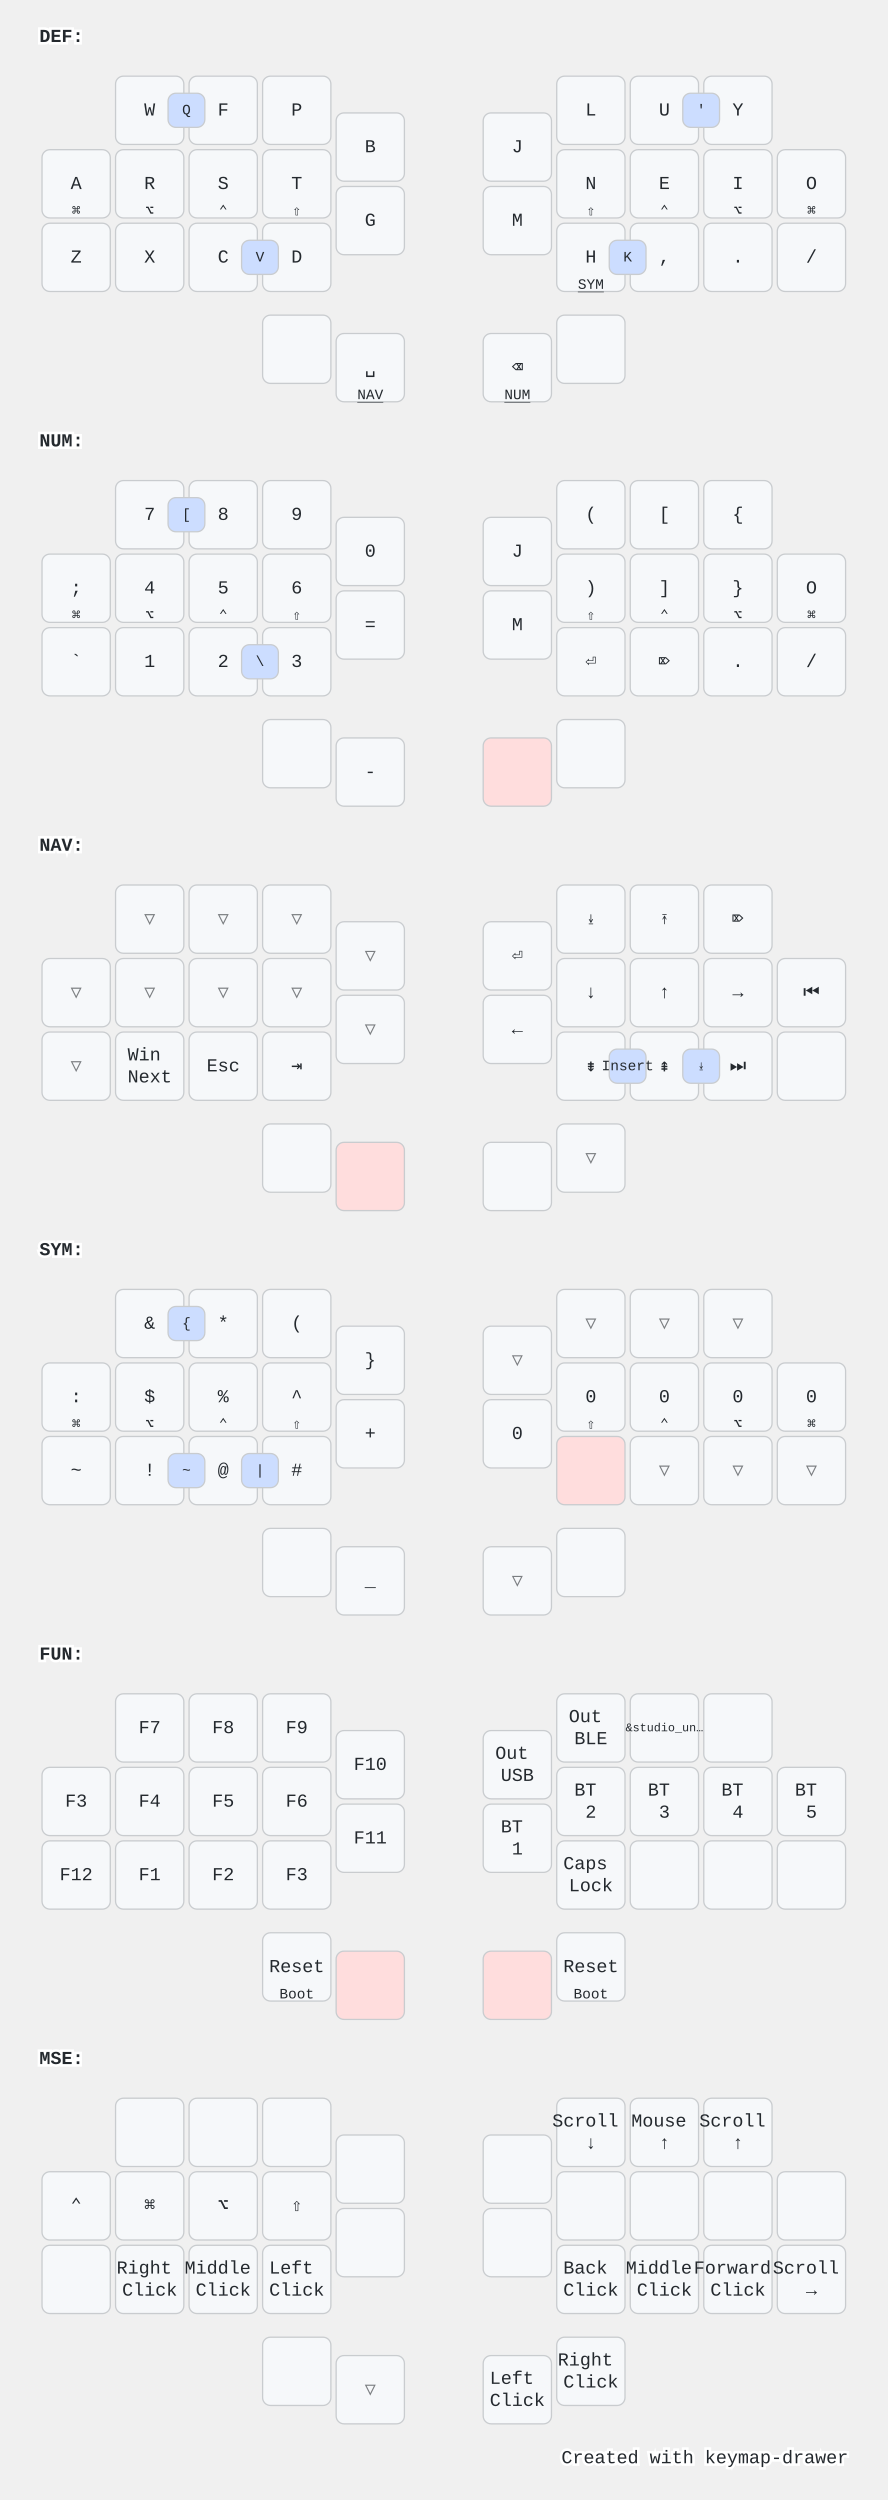
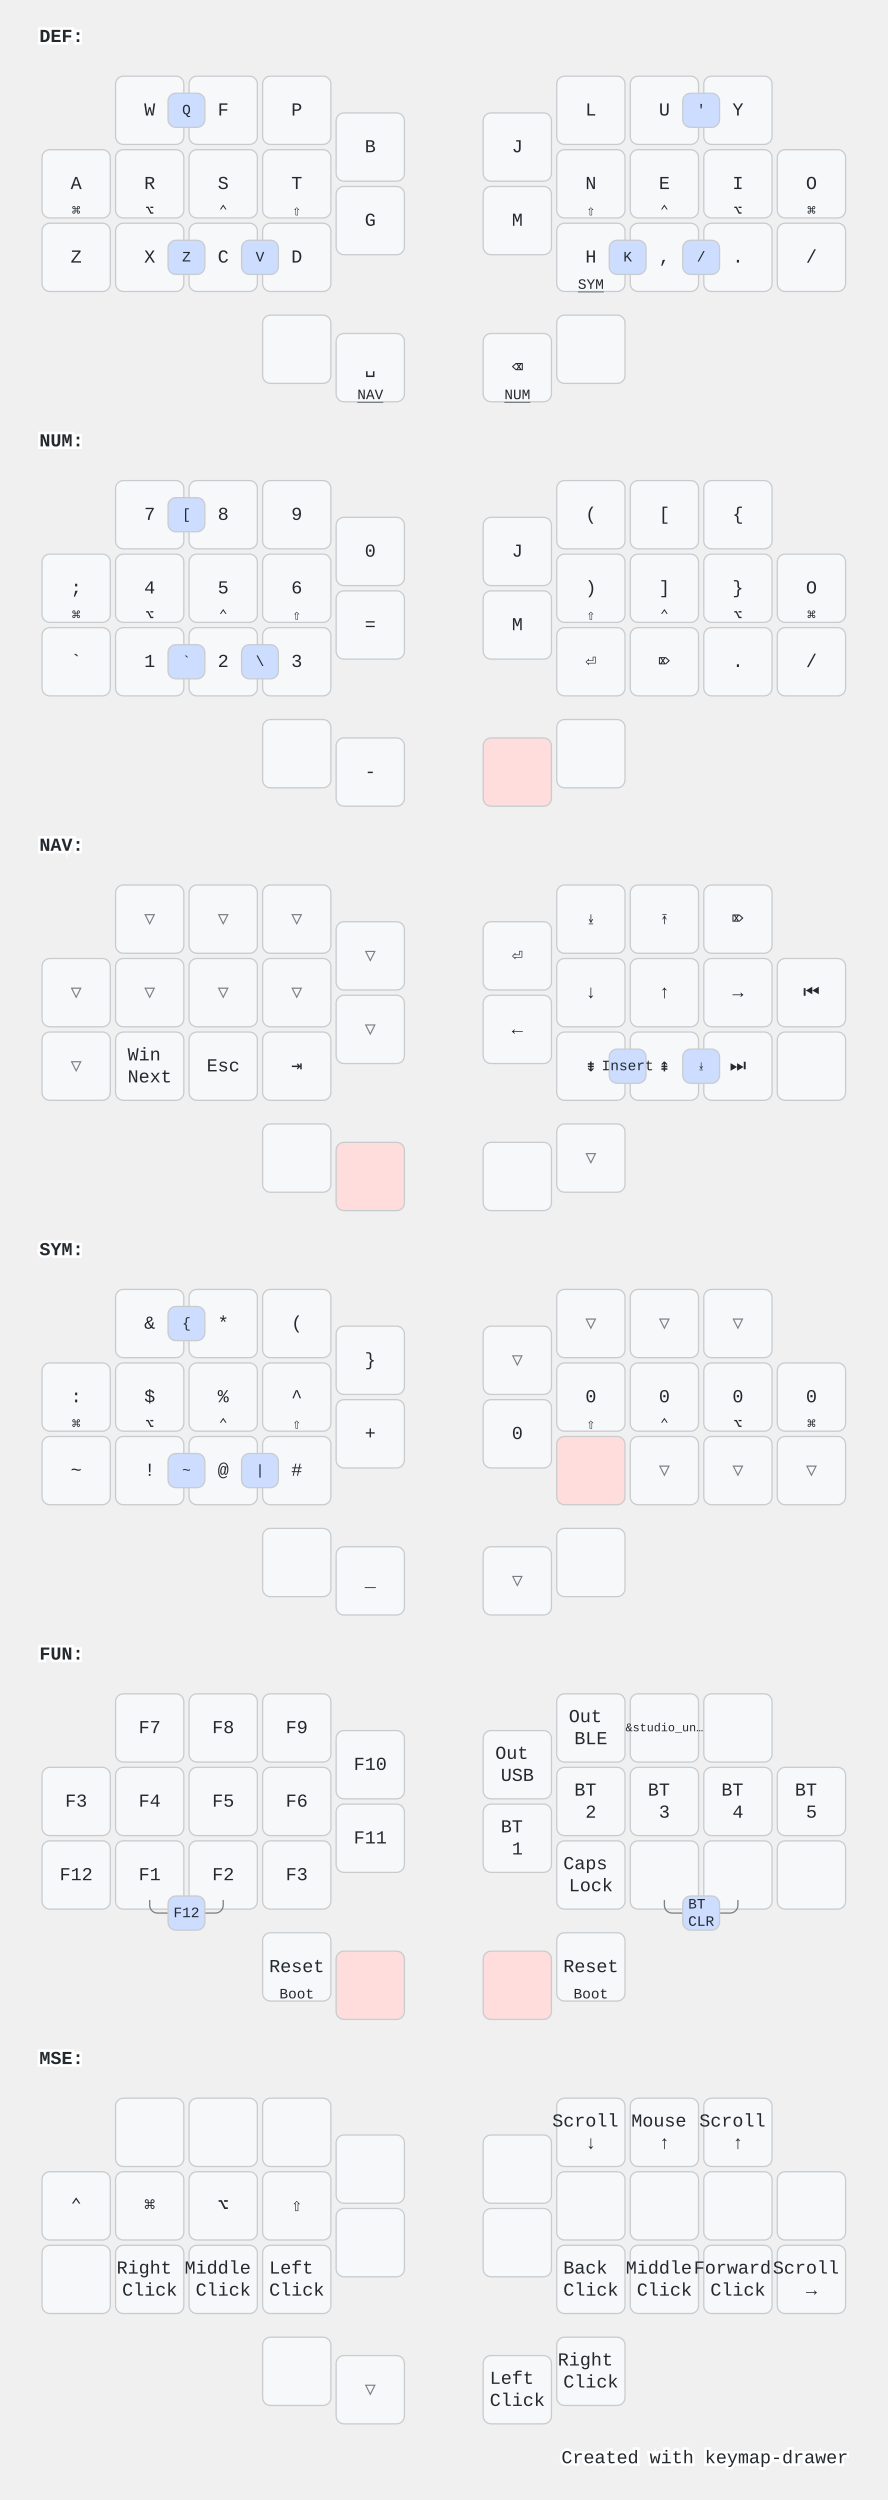
<svg xmlns="http://www.w3.org/2000/svg" width="676" height="1904" viewBox="0 0 676 1904" class="keymap">
  <style>/* inherit to force styles through use tags */
svg path {
    fill: inherit;
}

/* font and background color specifications */
svg.keymap {
    font-family: SFMono-Regular,Consolas,Liberation Mono,Menlo,monospace;
    font-size: 14px;
    font-kerning: normal;
    text-rendering: optimizeLegibility;
    fill: #24292e;
}

/* default key styling */
rect.key {
    fill: #f6f8fa;
}

rect.key, rect.combo {
    stroke: #c9cccf;
    stroke-width: 1;
}

/* default key side styling, only used is draw_key_sides is set */
rect.side {
    filter: brightness(90%);
}

/* color accent for combo boxes */
rect.combo, rect.combo-separate {
    fill: #cdf;
}

/* color accent for held keys */
rect.held, rect.combo.held {
    fill: #fdd;
}

/* color accent for ghost (optional) keys */
rect.ghost, rect.combo.ghost {
    stroke-dasharray: 4, 4;
    stroke-width: 2;
}

text {
    text-anchor: middle;
    dominant-baseline: middle;
}

/* styling for layer labels */
text.label {
    font-weight: bold;
    text-anchor: start;
    stroke: white;
    stroke-width: 4;
    paint-order: stroke;
}

/* styling for optional footer */
text.footer {
    text-anchor: end;
    dominant-baseline: auto;
    stroke: white;
    stroke-width: 4;
    paint-order: stroke;
}

/* styling for combo tap, and key hold/shifted label text */
text.combo, text.hold, text.shifted {
    font-size: 11px;
}

text.hold {
    text-anchor: middle;
    dominant-baseline: auto;
}

text.shifted {
    text-anchor: middle;
    dominant-baseline: hanging;
}

text.layer-activator {
    text-decoration: underline;
}

/* styling for hold/shifted label text in combo box */
text.combo.hold, text.combo.shifted {
    font-size: 8px;
}

/* lighter symbol for transparent keys */
text.trans {
    fill: #7b7e81;
}

/* styling for combo dendrons */
path.combo {
    stroke-width: 1;
    stroke: gray;
    fill: none;
}

/* Start Tabler Icons Cleanup */
/* cannot use height/width with glyphs */
.icon-tabler &gt; path {
    fill: inherit;
    stroke: inherit;
    stroke-width: 2;
}
/* hide tabler's default box */
.icon-tabler &gt; path[stroke="none"][fill="none"] {
    visibility: hidden;
}
/* End Tabler Icons Cleanup */

@media (prefers-color-scheme: dark) {
svg.keymap { fill: #d1d6db; }
rect.key { fill: #3f4750; }
rect.key, rect.combo { stroke: #60666c; }
rect.combo, rect.combo-separate { fill: #1f3d7a; }
rect.held, rect.combo.held { fill: #854747; }
text.label, text.footer { stroke: black; }
text.trans { fill: #7e8184; }
path.combo { stroke: #7f7f7f; }

}</style>
  <g transform="translate(30, 0)" class="layer-DEF">
    <text x="0" y="28" class="label" id="DEF">DEF:</text>
    <g transform="translate(0, 56)">
      <g transform="translate(84, 28)" class="key keypos-0">
        <rect rx="6" ry="6" x="-26" y="-26" width="52" height="52" class="key" />
        <text x="0" y="0" class="key tap">W</text>
      </g>
      <g transform="translate(140, 28)" class="key keypos-1">
        <rect rx="6" ry="6" x="-26" y="-26" width="52" height="52" class="key" />
        <text x="0" y="0" class="key tap">F</text>
      </g>
      <g transform="translate(196, 28)" class="key keypos-2">
        <rect rx="6" ry="6" x="-26" y="-26" width="52" height="52" class="key" />
        <text x="0" y="0" class="key tap">P</text>
      </g>
      <g transform="translate(252, 56)" class="key keypos-3">
        <rect rx="6" ry="6" x="-26" y="-26" width="52" height="52" class="key" />
        <text x="0" y="0" class="key tap">B</text>
      </g>
      <g transform="translate(364, 56)" class="key keypos-4">
        <rect rx="6" ry="6" x="-26" y="-26" width="52" height="52" class="key" />
        <text x="0" y="0" class="key tap">J</text>
      </g>
      <g transform="translate(420, 28)" class="key keypos-5">
        <rect rx="6" ry="6" x="-26" y="-26" width="52" height="52" class="key" />
        <text x="0" y="0" class="key tap">L</text>
      </g>
      <g transform="translate(476, 28)" class="key keypos-6">
        <rect rx="6" ry="6" x="-26" y="-26" width="52" height="52" class="key" />
        <text x="0" y="0" class="key tap">U</text>
      </g>
      <g transform="translate(532, 28)" class="key keypos-7">
        <rect rx="6" ry="6" x="-26" y="-26" width="52" height="52" class="key" />
        <text x="0" y="0" class="key tap">Y</text>
      </g>
      <g transform="translate(28, 84)" class="key keypos-8">
        <rect rx="6" ry="6" x="-26" y="-26" width="52" height="52" class="key" />
        <text x="0" y="0" class="key tap">A</text>
        <text x="0" y="24" class="key hold">⌘</text>
      </g>
      <g transform="translate(84, 84)" class="key keypos-9">
        <rect rx="6" ry="6" x="-26" y="-26" width="52" height="52" class="key" />
        <text x="0" y="0" class="key tap">R</text>
        <text x="0" y="24" class="key hold">⌥</text>
      </g>
      <g transform="translate(140, 84)" class="key keypos-10">
        <rect rx="6" ry="6" x="-26" y="-26" width="52" height="52" class="key" />
        <text x="0" y="0" class="key tap">S</text>
        <text x="0" y="24" class="key hold">⌃</text>
      </g>
      <g transform="translate(196, 84)" class="key keypos-11">
        <rect rx="6" ry="6" x="-26" y="-26" width="52" height="52" class="key" />
        <text x="0" y="0" class="key tap">T</text>
        <text x="0" y="24" class="key hold">⇧</text>
      </g>
      <g transform="translate(252, 112)" class="key keypos-12">
        <rect rx="6" ry="6" x="-26" y="-26" width="52" height="52" class="key" />
        <text x="0" y="0" class="key tap">G</text>
      </g>
      <g transform="translate(364, 112)" class="key keypos-13">
        <rect rx="6" ry="6" x="-26" y="-26" width="52" height="52" class="key" />
        <text x="0" y="0" class="key tap">M</text>
      </g>
      <g transform="translate(420, 84)" class="key keypos-14">
        <rect rx="6" ry="6" x="-26" y="-26" width="52" height="52" class="key" />
        <text x="0" y="0" class="key tap">N</text>
        <text x="0" y="24" class="key hold">⇧</text>
      </g>
      <g transform="translate(476, 84)" class="key keypos-15">
        <rect rx="6" ry="6" x="-26" y="-26" width="52" height="52" class="key" />
        <text x="0" y="0" class="key tap">E</text>
        <text x="0" y="24" class="key hold">⌃</text>
      </g>
      <g transform="translate(532, 84)" class="key keypos-16">
        <rect rx="6" ry="6" x="-26" y="-26" width="52" height="52" class="key" />
        <text x="0" y="0" class="key tap">I</text>
        <text x="0" y="24" class="key hold">⌥</text>
      </g>
      <g transform="translate(588, 84)" class="key keypos-17">
        <rect rx="6" ry="6" x="-26" y="-26" width="52" height="52" class="key" />
        <text x="0" y="0" class="key tap">O</text>
        <text x="0" y="24" class="key hold">⌘</text>
      </g>
      <g transform="translate(28, 140)" class="key keypos-18">
        <rect rx="6" ry="6" x="-26" y="-26" width="52" height="52" class="key" />
        <text x="0" y="0" class="key tap">Z</text>
      </g>
      <g transform="translate(84, 140)" class="key keypos-19">
        <rect rx="6" ry="6" x="-26" y="-26" width="52" height="52" class="key" />
        <text x="0" y="0" class="key tap">X</text>
      </g>
      <g transform="translate(140, 140)" class="key keypos-20">
        <rect rx="6" ry="6" x="-26" y="-26" width="52" height="52" class="key" />
        <text x="0" y="0" class="key tap">C</text>
      </g>
      <g transform="translate(196, 140)" class="key keypos-21">
        <rect rx="6" ry="6" x="-26" y="-26" width="52" height="52" class="key" />
        <text x="0" y="0" class="key tap">D</text>
      </g>
      <g transform="translate(420, 140)" class="key keypos-22">
        <rect rx="6" ry="6" x="-26" y="-26" width="52" height="52" class="key" />
        <text x="0" y="0" class="key tap">H</text>
        <a href="#SYM">
          <text x="0" y="24" class="key hold layer-activator">SYM</text>
        </a>
      </g>
      <g transform="translate(476, 140)" class="key keypos-23">
        <rect rx="6" ry="6" x="-26" y="-26" width="52" height="52" class="key" />
        <text x="0" y="0" class="key tap">,</text>
      </g>
      <g transform="translate(532, 140)" class="key keypos-24">
        <rect rx="6" ry="6" x="-26" y="-26" width="52" height="52" class="key" />
        <text x="0" y="0" class="key tap">.</text>
      </g>
      <g transform="translate(588, 140)" class="key keypos-25">
        <rect rx="6" ry="6" x="-26" y="-26" width="52" height="52" class="key" />
        <text x="0" y="0" class="key tap">/</text>
      </g>
      <g transform="translate(196, 210)" class="key keypos-26">
        <rect rx="6" ry="6" x="-26" y="-26" width="52" height="52" class="key" />
      </g>
      <g transform="translate(252, 224)" class="key keypos-27">
        <rect rx="6" ry="6" x="-26" y="-26" width="52" height="52" class="key" />
        <text x="0" y="0" class="key tap">␣</text>
        <a href="#NAV">
          <text x="0" y="24" class="key hold layer-activator">NAV</text>
        </a>
      </g>
      <g transform="translate(364, 224)" class="key keypos-28">
        <rect rx="6" ry="6" x="-26" y="-26" width="52" height="52" class="key" />
        <text x="0" y="0" class="key tap">⌫</text>
        <a href="#NUM">
          <text x="0" y="24" class="key hold layer-activator">NUM</text>
        </a>
      </g>
      <g transform="translate(420, 210)" class="key keypos-29">
        <rect rx="6" ry="6" x="-26" y="-26" width="52" height="52" class="key" />
      </g>
      <g class="combo combopos-0">
        <rect rx="6" ry="6" x="98" y="15" width="28" height="26" class="combo" />
        <text x="112" y="28" class="combo tap">Q</text>
      </g>
      <g class="combo combopos-1">
        <rect rx="6" ry="6" x="490" y="15" width="28" height="26" class="combo" />
        <text x="504" y="28" class="combo tap">'</text>
      </g>
      <g class="combo combopos-2">
+         <rect rx="6" ry="6" x="98" y="127" width="28" height="26" class="combo" />
+         <text x="112" y="140" class="combo tap">Z</text>
+       </g>
+       <g class="combo combopos-3">
        <rect rx="6" ry="6" x="154" y="127" width="28" height="26" class="combo" />
        <text x="168" y="140" class="combo tap">V</text>
      </g>
-       <g class="combo combopos-3">
+       <g class="combo combopos-4">
        <rect rx="6" ry="6" x="434" y="127" width="28" height="26" class="combo" />
        <text x="448" y="140" class="combo tap">K</text>
+       </g>
+       <g class="combo combopos-5">
+         <rect rx="6" ry="6" x="490" y="127" width="28" height="26" class="combo" />
+         <text x="504" y="140" class="combo tap">/</text>
      </g>
    </g>
  </g>
  <g transform="translate(30, 308)" class="layer-NUM">
    <text x="0" y="28" class="label" id="NUM">NUM:</text>
    <g transform="translate(0, 56)">
      <g transform="translate(84, 28)" class="key keypos-0">
        <rect rx="6" ry="6" x="-26" y="-26" width="52" height="52" class="key" />
        <text x="0" y="0" class="key tap">7</text>
      </g>
      <g transform="translate(140, 28)" class="key keypos-1">
        <rect rx="6" ry="6" x="-26" y="-26" width="52" height="52" class="key" />
        <text x="0" y="0" class="key tap">8</text>
      </g>
      <g transform="translate(196, 28)" class="key keypos-2">
        <rect rx="6" ry="6" x="-26" y="-26" width="52" height="52" class="key" />
        <text x="0" y="0" class="key tap">9</text>
      </g>
      <g transform="translate(252, 56)" class="key keypos-3">
        <rect rx="6" ry="6" x="-26" y="-26" width="52" height="52" class="key" />
        <text x="0" y="0" class="key tap">0</text>
      </g>
      <g transform="translate(364, 56)" class="key keypos-4">
        <rect rx="6" ry="6" x="-26" y="-26" width="52" height="52" class="key" />
        <text x="0" y="0" class="key tap">J</text>
      </g>
      <g transform="translate(420, 28)" class="key keypos-5">
        <rect rx="6" ry="6" x="-26" y="-26" width="52" height="52" class="key" />
        <text x="0" y="0" class="key tap">(</text>
      </g>
      <g transform="translate(476, 28)" class="key keypos-6">
        <rect rx="6" ry="6" x="-26" y="-26" width="52" height="52" class="key" />
        <text x="0" y="0" class="key tap">[</text>
      </g>
      <g transform="translate(532, 28)" class="key keypos-7">
        <rect rx="6" ry="6" x="-26" y="-26" width="52" height="52" class="key" />
        <text x="0" y="0" class="key tap">{</text>
      </g>
      <g transform="translate(28, 84)" class="key keypos-8">
        <rect rx="6" ry="6" x="-26" y="-26" width="52" height="52" class="key" />
        <text x="0" y="0" class="key tap">;</text>
        <text x="0" y="24" class="key hold">⌘</text>
      </g>
      <g transform="translate(84, 84)" class="key keypos-9">
        <rect rx="6" ry="6" x="-26" y="-26" width="52" height="52" class="key" />
        <text x="0" y="0" class="key tap">4</text>
        <text x="0" y="24" class="key hold">⌥</text>
      </g>
      <g transform="translate(140, 84)" class="key keypos-10">
        <rect rx="6" ry="6" x="-26" y="-26" width="52" height="52" class="key" />
        <text x="0" y="0" class="key tap">5</text>
        <text x="0" y="24" class="key hold">⌃</text>
      </g>
      <g transform="translate(196, 84)" class="key keypos-11">
        <rect rx="6" ry="6" x="-26" y="-26" width="52" height="52" class="key" />
        <text x="0" y="0" class="key tap">6</text>
        <text x="0" y="24" class="key hold">⇧</text>
      </g>
      <g transform="translate(252, 112)" class="key keypos-12">
        <rect rx="6" ry="6" x="-26" y="-26" width="52" height="52" class="key" />
        <text x="0" y="0" class="key tap">=</text>
      </g>
      <g transform="translate(364, 112)" class="key keypos-13">
        <rect rx="6" ry="6" x="-26" y="-26" width="52" height="52" class="key" />
        <text x="0" y="0" class="key tap">M</text>
      </g>
      <g transform="translate(420, 84)" class="key keypos-14">
        <rect rx="6" ry="6" x="-26" y="-26" width="52" height="52" class="key" />
        <text x="0" y="0" class="key tap">)</text>
        <text x="0" y="24" class="key hold">⇧</text>
      </g>
      <g transform="translate(476, 84)" class="key keypos-15">
        <rect rx="6" ry="6" x="-26" y="-26" width="52" height="52" class="key" />
        <text x="0" y="0" class="key tap">]</text>
        <text x="0" y="24" class="key hold">⌃</text>
      </g>
      <g transform="translate(532, 84)" class="key keypos-16">
        <rect rx="6" ry="6" x="-26" y="-26" width="52" height="52" class="key" />
        <text x="0" y="0" class="key tap">}</text>
        <text x="0" y="24" class="key hold">⌥</text>
      </g>
      <g transform="translate(588, 84)" class="key keypos-17">
        <rect rx="6" ry="6" x="-26" y="-26" width="52" height="52" class="key" />
        <text x="0" y="0" class="key tap">O</text>
        <text x="0" y="24" class="key hold">⌘</text>
      </g>
      <g transform="translate(28, 140)" class="key keypos-18">
        <rect rx="6" ry="6" x="-26" y="-26" width="52" height="52" class="key" />
        <text x="0" y="0" class="key tap">`</text>
      </g>
      <g transform="translate(84, 140)" class="key keypos-19">
        <rect rx="6" ry="6" x="-26" y="-26" width="52" height="52" class="key" />
        <text x="0" y="0" class="key tap">1</text>
      </g>
      <g transform="translate(140, 140)" class="key keypos-20">
        <rect rx="6" ry="6" x="-26" y="-26" width="52" height="52" class="key" />
        <text x="0" y="0" class="key tap">2</text>
      </g>
      <g transform="translate(196, 140)" class="key keypos-21">
        <rect rx="6" ry="6" x="-26" y="-26" width="52" height="52" class="key" />
        <text x="0" y="0" class="key tap">3</text>
      </g>
      <g transform="translate(420, 140)" class="key keypos-22">
        <rect rx="6" ry="6" x="-26" y="-26" width="52" height="52" class="key" />
        <text x="0" y="0" class="key tap">⏎</text>
      </g>
      <g transform="translate(476, 140)" class="key keypos-23">
        <rect rx="6" ry="6" x="-26" y="-26" width="52" height="52" class="key" />
        <text x="0" y="0" class="key tap">⌦</text>
      </g>
      <g transform="translate(532, 140)" class="key keypos-24">
        <rect rx="6" ry="6" x="-26" y="-26" width="52" height="52" class="key" />
        <text x="0" y="0" class="key tap">.</text>
      </g>
      <g transform="translate(588, 140)" class="key keypos-25">
        <rect rx="6" ry="6" x="-26" y="-26" width="52" height="52" class="key" />
        <text x="0" y="0" class="key tap">/</text>
      </g>
      <g transform="translate(196, 210)" class="key keypos-26">
        <rect rx="6" ry="6" x="-26" y="-26" width="52" height="52" class="key" />
      </g>
      <g transform="translate(252, 224)" class="key keypos-27">
        <rect rx="6" ry="6" x="-26" y="-26" width="52" height="52" class="key" />
        <text x="0" y="0" class="key tap">-</text>
      </g>
      <g transform="translate(364, 224)" class="key held keypos-28">
        <rect rx="6" ry="6" x="-26" y="-26" width="52" height="52" class="key held" />
      </g>
      <g transform="translate(420, 210)" class="key keypos-29">
        <rect rx="6" ry="6" x="-26" y="-26" width="52" height="52" class="key" />
      </g>
      <g class="combo combopos-0">
        <rect rx="6" ry="6" x="98" y="15" width="28" height="26" class="combo" />
        <text x="112" y="28" class="combo tap">[</text>
      </g>
      <g class="combo combopos-1">
+         <rect rx="6" ry="6" x="98" y="127" width="28" height="26" class="combo" />
+         <text x="112" y="140" class="combo tap">`</text>
+       </g>
+       <g class="combo combopos-2">
        <rect rx="6" ry="6" x="154" y="127" width="28" height="26" class="combo" />
        <text x="168" y="140" class="combo tap">\</text>
      </g>
    </g>
  </g>
  <g transform="translate(30, 616)" class="layer-NAV">
    <text x="0" y="28" class="label" id="NAV">NAV:</text>
    <g transform="translate(0, 56)">
      <g transform="translate(84, 28)" class="key trans keypos-0">
        <rect rx="6" ry="6" x="-26" y="-26" width="52" height="52" class="key trans" />
        <text x="0" y="0" class="key trans tap">▽</text>
      </g>
      <g transform="translate(140, 28)" class="key trans keypos-1">
        <rect rx="6" ry="6" x="-26" y="-26" width="52" height="52" class="key trans" />
        <text x="0" y="0" class="key trans tap">▽</text>
      </g>
      <g transform="translate(196, 28)" class="key trans keypos-2">
        <rect rx="6" ry="6" x="-26" y="-26" width="52" height="52" class="key trans" />
        <text x="0" y="0" class="key trans tap">▽</text>
      </g>
      <g transform="translate(252, 56)" class="key trans keypos-3">
        <rect rx="6" ry="6" x="-26" y="-26" width="52" height="52" class="key trans" />
        <text x="0" y="0" class="key trans tap">▽</text>
      </g>
      <g transform="translate(364, 56)" class="key keypos-4">
        <rect rx="6" ry="6" x="-26" y="-26" width="52" height="52" class="key" />
        <text x="0" y="0" class="key tap">⏎</text>
      </g>
      <g transform="translate(420, 28)" class="key keypos-5">
        <rect rx="6" ry="6" x="-26" y="-26" width="52" height="52" class="key" />
        <text x="0" y="0" class="key tap">⤓</text>
      </g>
      <g transform="translate(476, 28)" class="key keypos-6">
        <rect rx="6" ry="6" x="-26" y="-26" width="52" height="52" class="key" />
        <text x="0" y="0" class="key tap">⤒</text>
      </g>
      <g transform="translate(532, 28)" class="key keypos-7">
        <rect rx="6" ry="6" x="-26" y="-26" width="52" height="52" class="key" />
        <text x="0" y="0" class="key tap">⌦</text>
      </g>
      <g transform="translate(28, 84)" class="key trans keypos-8">
        <rect rx="6" ry="6" x="-26" y="-26" width="52" height="52" class="key trans" />
        <text x="0" y="0" class="key trans tap">▽</text>
      </g>
      <g transform="translate(84, 84)" class="key trans keypos-9">
        <rect rx="6" ry="6" x="-26" y="-26" width="52" height="52" class="key trans" />
        <text x="0" y="0" class="key trans tap">▽</text>
      </g>
      <g transform="translate(140, 84)" class="key trans keypos-10">
        <rect rx="6" ry="6" x="-26" y="-26" width="52" height="52" class="key trans" />
        <text x="0" y="0" class="key trans tap">▽</text>
      </g>
      <g transform="translate(196, 84)" class="key trans keypos-11">
        <rect rx="6" ry="6" x="-26" y="-26" width="52" height="52" class="key trans" />
        <text x="0" y="0" class="key trans tap">▽</text>
      </g>
      <g transform="translate(252, 112)" class="key trans keypos-12">
        <rect rx="6" ry="6" x="-26" y="-26" width="52" height="52" class="key trans" />
        <text x="0" y="0" class="key trans tap">▽</text>
      </g>
      <g transform="translate(364, 112)" class="key keypos-13">
        <rect rx="6" ry="6" x="-26" y="-26" width="52" height="52" class="key" />
        <text x="0" y="0" class="key tap">←</text>
      </g>
      <g transform="translate(420, 84)" class="key keypos-14">
        <rect rx="6" ry="6" x="-26" y="-26" width="52" height="52" class="key" />
        <text x="0" y="0" class="key tap">↓</text>
      </g>
      <g transform="translate(476, 84)" class="key keypos-15">
        <rect rx="6" ry="6" x="-26" y="-26" width="52" height="52" class="key" />
        <text x="0" y="0" class="key tap">↑</text>
      </g>
      <g transform="translate(532, 84)" class="key keypos-16">
        <rect rx="6" ry="6" x="-26" y="-26" width="52" height="52" class="key" />
        <text x="0" y="0" class="key tap">→</text>
      </g>
      <g transform="translate(588, 84)" class="key keypos-17">
        <rect rx="6" ry="6" x="-26" y="-26" width="52" height="52" class="key" />
        <text x="0" y="0" class="key tap">⏮️</text>
      </g>
      <g transform="translate(28, 140)" class="key trans keypos-18">
        <rect rx="6" ry="6" x="-26" y="-26" width="52" height="52" class="key trans" />
        <text x="0" y="0" class="key trans tap">▽</text>
      </g>
      <g transform="translate(84, 140)" class="key keypos-19">
        <rect rx="6" ry="6" x="-26" y="-26" width="52" height="52" class="key" />
        <text x="0" y="0" class="key tap">
          <tspan x="0" dy="-0.6em">Win</tspan>
          <tspan x="0" dy="1.2em">Next</tspan>
        </text>
      </g>
      <g transform="translate(140, 140)" class="key keypos-20">
        <rect rx="6" ry="6" x="-26" y="-26" width="52" height="52" class="key" />
        <text x="0" y="0" class="key tap">Esc</text>
      </g>
      <g transform="translate(196, 140)" class="key keypos-21">
        <rect rx="6" ry="6" x="-26" y="-26" width="52" height="52" class="key" />
        <text x="0" y="0" class="key tap">⇥</text>
      </g>
      <g transform="translate(420, 140)" class="key keypos-22">
        <rect rx="6" ry="6" x="-26" y="-26" width="52" height="52" class="key" />
        <text x="0" y="0" class="key tap">⇟</text>
      </g>
      <g transform="translate(476, 140)" class="key keypos-23">
        <rect rx="6" ry="6" x="-26" y="-26" width="52" height="52" class="key" />
        <text x="0" y="0" class="key tap">⇞</text>
      </g>
      <g transform="translate(532, 140)" class="key keypos-24">
        <rect rx="6" ry="6" x="-26" y="-26" width="52" height="52" class="key" />
        <text x="0" y="0" class="key tap">⏭️</text>
      </g>
      <g transform="translate(588, 140)" class="key keypos-25">
        <rect rx="6" ry="6" x="-26" y="-26" width="52" height="52" class="key" />
      </g>
      <g transform="translate(196, 210)" class="key keypos-26">
        <rect rx="6" ry="6" x="-26" y="-26" width="52" height="52" class="key" />
      </g>
      <g transform="translate(252, 224)" class="key held keypos-27">
        <rect rx="6" ry="6" x="-26" y="-26" width="52" height="52" class="key held" />
      </g>
      <g transform="translate(364, 224)" class="key keypos-28">
        <rect rx="6" ry="6" x="-26" y="-26" width="52" height="52" class="key" />
      </g>
      <g transform="translate(420, 210)" class="key trans keypos-29">
        <rect rx="6" ry="6" x="-26" y="-26" width="52" height="52" class="key trans" />
        <text x="0" y="0" class="key trans tap">▽</text>
      </g>
      <g class="combo combopos-0">
        <rect rx="6" ry="6" x="434" y="127" width="28" height="26" class="combo" />
        <text x="448" y="140" class="combo tap">Insert</text>
      </g>
      <g class="combo combopos-1">
        <rect rx="6" ry="6" x="490" y="127" width="28" height="26" class="combo" />
        <text x="504" y="140" class="combo tap">⤓</text>
      </g>
    </g>
  </g>
  <g transform="translate(30, 924)" class="layer-SYM">
    <text x="0" y="28" class="label" id="SYM">SYM:</text>
    <g transform="translate(0, 56)">
      <g transform="translate(84, 28)" class="key keypos-0">
        <rect rx="6" ry="6" x="-26" y="-26" width="52" height="52" class="key" />
        <text x="0" y="0" class="key tap">&amp;</text>
      </g>
      <g transform="translate(140, 28)" class="key keypos-1">
        <rect rx="6" ry="6" x="-26" y="-26" width="52" height="52" class="key" />
        <text x="0" y="0" class="key tap">*</text>
      </g>
      <g transform="translate(196, 28)" class="key keypos-2">
        <rect rx="6" ry="6" x="-26" y="-26" width="52" height="52" class="key" />
        <text x="0" y="0" class="key tap">(</text>
      </g>
      <g transform="translate(252, 56)" class="key keypos-3">
        <rect rx="6" ry="6" x="-26" y="-26" width="52" height="52" class="key" />
        <text x="0" y="0" class="key tap">}</text>
      </g>
      <g transform="translate(364, 56)" class="key trans keypos-4">
        <rect rx="6" ry="6" x="-26" y="-26" width="52" height="52" class="key trans" />
        <text x="0" y="0" class="key trans tap">▽</text>
      </g>
      <g transform="translate(420, 28)" class="key trans keypos-5">
        <rect rx="6" ry="6" x="-26" y="-26" width="52" height="52" class="key trans" />
        <text x="0" y="0" class="key trans tap">▽</text>
      </g>
      <g transform="translate(476, 28)" class="key trans keypos-6">
        <rect rx="6" ry="6" x="-26" y="-26" width="52" height="52" class="key trans" />
        <text x="0" y="0" class="key trans tap">▽</text>
      </g>
      <g transform="translate(532, 28)" class="key trans keypos-7">
        <rect rx="6" ry="6" x="-26" y="-26" width="52" height="52" class="key trans" />
        <text x="0" y="0" class="key trans tap">▽</text>
      </g>
      <g transform="translate(28, 84)" class="key keypos-8">
        <rect rx="6" ry="6" x="-26" y="-26" width="52" height="52" class="key" />
        <text x="0" y="0" class="key tap">:</text>
        <text x="0" y="24" class="key hold">⌘</text>
      </g>
      <g transform="translate(84, 84)" class="key keypos-9">
        <rect rx="6" ry="6" x="-26" y="-26" width="52" height="52" class="key" />
        <text x="0" y="0" class="key tap">$</text>
        <text x="0" y="24" class="key hold">⌥</text>
      </g>
      <g transform="translate(140, 84)" class="key keypos-10">
        <rect rx="6" ry="6" x="-26" y="-26" width="52" height="52" class="key" />
        <text x="0" y="0" class="key tap">%</text>
        <text x="0" y="24" class="key hold">⌃</text>
      </g>
      <g transform="translate(196, 84)" class="key keypos-11">
        <rect rx="6" ry="6" x="-26" y="-26" width="52" height="52" class="key" />
        <text x="0" y="0" class="key tap">^</text>
        <text x="0" y="24" class="key hold">⇧</text>
      </g>
      <g transform="translate(252, 112)" class="key keypos-12">
        <rect rx="6" ry="6" x="-26" y="-26" width="52" height="52" class="key" />
        <text x="0" y="0" class="key tap">+</text>
      </g>
      <g transform="translate(364, 112)" class="key keypos-13">
        <rect rx="6" ry="6" x="-26" y="-26" width="52" height="52" class="key" />
        <text x="0" y="0" class="key tap">0</text>
      </g>
      <g transform="translate(420, 84)" class="key keypos-14">
        <rect rx="6" ry="6" x="-26" y="-26" width="52" height="52" class="key" />
        <text x="0" y="0" class="key tap">0</text>
        <text x="0" y="24" class="key hold">⇧</text>
      </g>
      <g transform="translate(476, 84)" class="key keypos-15">
        <rect rx="6" ry="6" x="-26" y="-26" width="52" height="52" class="key" />
        <text x="0" y="0" class="key tap">0</text>
        <text x="0" y="24" class="key hold">⌃</text>
      </g>
      <g transform="translate(532, 84)" class="key keypos-16">
        <rect rx="6" ry="6" x="-26" y="-26" width="52" height="52" class="key" />
        <text x="0" y="0" class="key tap">0</text>
        <text x="0" y="24" class="key hold">⌥</text>
      </g>
      <g transform="translate(588, 84)" class="key keypos-17">
        <rect rx="6" ry="6" x="-26" y="-26" width="52" height="52" class="key" />
        <text x="0" y="0" class="key tap">0</text>
        <text x="0" y="24" class="key hold">⌘</text>
      </g>
      <g transform="translate(28, 140)" class="key keypos-18">
        <rect rx="6" ry="6" x="-26" y="-26" width="52" height="52" class="key" />
        <text x="0" y="0" class="key tap">~</text>
      </g>
      <g transform="translate(84, 140)" class="key keypos-19">
        <rect rx="6" ry="6" x="-26" y="-26" width="52" height="52" class="key" />
        <text x="0" y="0" class="key tap">!</text>
      </g>
      <g transform="translate(140, 140)" class="key keypos-20">
        <rect rx="6" ry="6" x="-26" y="-26" width="52" height="52" class="key" />
        <text x="0" y="0" class="key tap">@</text>
      </g>
      <g transform="translate(196, 140)" class="key keypos-21">
        <rect rx="6" ry="6" x="-26" y="-26" width="52" height="52" class="key" />
        <text x="0" y="0" class="key tap">#</text>
      </g>
      <g transform="translate(420, 140)" class="key held keypos-22">
        <rect rx="6" ry="6" x="-26" y="-26" width="52" height="52" class="key held" />
      </g>
      <g transform="translate(476, 140)" class="key trans keypos-23">
        <rect rx="6" ry="6" x="-26" y="-26" width="52" height="52" class="key trans" />
        <text x="0" y="0" class="key trans tap">▽</text>
      </g>
      <g transform="translate(532, 140)" class="key trans keypos-24">
        <rect rx="6" ry="6" x="-26" y="-26" width="52" height="52" class="key trans" />
        <text x="0" y="0" class="key trans tap">▽</text>
      </g>
      <g transform="translate(588, 140)" class="key trans keypos-25">
        <rect rx="6" ry="6" x="-26" y="-26" width="52" height="52" class="key trans" />
        <text x="0" y="0" class="key trans tap">▽</text>
      </g>
      <g transform="translate(196, 210)" class="key keypos-26">
        <rect rx="6" ry="6" x="-26" y="-26" width="52" height="52" class="key" />
      </g>
      <g transform="translate(252, 224)" class="key keypos-27">
        <rect rx="6" ry="6" x="-26" y="-26" width="52" height="52" class="key" />
        <text x="0" y="0" class="key tap">_</text>
      </g>
      <g transform="translate(364, 224)" class="key trans keypos-28">
        <rect rx="6" ry="6" x="-26" y="-26" width="52" height="52" class="key trans" />
        <text x="0" y="0" class="key trans tap">▽</text>
      </g>
      <g transform="translate(420, 210)" class="key keypos-29">
        <rect rx="6" ry="6" x="-26" y="-26" width="52" height="52" class="key" />
      </g>
      <g class="combo combopos-0">
        <rect rx="6" ry="6" x="98" y="15" width="28" height="26" class="combo" />
        <text x="112" y="28" class="combo tap">{</text>
      </g>
      <g class="combo combopos-1">
        <rect rx="6" ry="6" x="98" y="127" width="28" height="26" class="combo" />
        <text x="112" y="140" class="combo tap">~</text>
      </g>
      <g class="combo combopos-2">
        <rect rx="6" ry="6" x="154" y="127" width="28" height="26" class="combo" />
        <text x="168" y="140" class="combo tap">|</text>
      </g>
    </g>
  </g>
  <g transform="translate(30, 1232)" class="layer-FUN">
    <text x="0" y="28" class="label" id="FUN">FUN:</text>
    <g transform="translate(0, 56)">
      <g transform="translate(84, 28)" class="key keypos-0">
        <rect rx="6" ry="6" x="-26" y="-26" width="52" height="52" class="key" />
        <text x="0" y="0" class="key tap">F7</text>
      </g>
      <g transform="translate(140, 28)" class="key keypos-1">
        <rect rx="6" ry="6" x="-26" y="-26" width="52" height="52" class="key" />
        <text x="0" y="0" class="key tap">F8</text>
      </g>
      <g transform="translate(196, 28)" class="key keypos-2">
        <rect rx="6" ry="6" x="-26" y="-26" width="52" height="52" class="key" />
        <text x="0" y="0" class="key tap">F9</text>
      </g>
      <g transform="translate(252, 56)" class="key keypos-3">
        <rect rx="6" ry="6" x="-26" y="-26" width="52" height="52" class="key" />
        <text x="0" y="0" class="key tap">F10</text>
      </g>
      <g transform="translate(364, 56)" class="key keypos-4">
        <rect rx="6" ry="6" x="-26" y="-26" width="52" height="52" class="key" />
        <text x="0" y="0" class="key tap">
          <tspan x="0" dy="-0.6em">Out</tspan>
          <tspan x="0" dy="1.2em">USB</tspan>
        </text>
      </g>
      <g transform="translate(420, 28)" class="key keypos-5">
        <rect rx="6" ry="6" x="-26" y="-26" width="52" height="52" class="key" />
        <text x="0" y="0" class="key tap">
          <tspan x="0" dy="-0.6em">Out</tspan>
          <tspan x="0" dy="1.2em">BLE</tspan>
        </text>
      </g>
      <g transform="translate(476, 28)" class="key keypos-6">
        <rect rx="6" ry="6" x="-26" y="-26" width="52" height="52" class="key" />
        <text x="0" y="0" class="key tap">
          <tspan style="font-size: 64%">&amp;studio_un…</tspan>
        </text>
      </g>
      <g transform="translate(532, 28)" class="key keypos-7">
        <rect rx="6" ry="6" x="-26" y="-26" width="52" height="52" class="key" />
      </g>
      <g transform="translate(28, 84)" class="key keypos-8">
        <rect rx="6" ry="6" x="-26" y="-26" width="52" height="52" class="key" />
        <text x="0" y="0" class="key tap">F3</text>
      </g>
      <g transform="translate(84, 84)" class="key keypos-9">
        <rect rx="6" ry="6" x="-26" y="-26" width="52" height="52" class="key" />
        <text x="0" y="0" class="key tap">F4</text>
      </g>
      <g transform="translate(140, 84)" class="key keypos-10">
        <rect rx="6" ry="6" x="-26" y="-26" width="52" height="52" class="key" />
        <text x="0" y="0" class="key tap">F5</text>
      </g>
      <g transform="translate(196, 84)" class="key keypos-11">
        <rect rx="6" ry="6" x="-26" y="-26" width="52" height="52" class="key" />
        <text x="0" y="0" class="key tap">F6</text>
      </g>
      <g transform="translate(252, 112)" class="key keypos-12">
        <rect rx="6" ry="6" x="-26" y="-26" width="52" height="52" class="key" />
        <text x="0" y="0" class="key tap">F11</text>
      </g>
      <g transform="translate(364, 112)" class="key keypos-13">
        <rect rx="6" ry="6" x="-26" y="-26" width="52" height="52" class="key" />
        <text x="0" y="0" class="key tap">
          <tspan x="0" dy="-0.6em">BT</tspan>
          <tspan x="0" dy="1.2em">1</tspan>
        </text>
      </g>
      <g transform="translate(420, 84)" class="key keypos-14">
        <rect rx="6" ry="6" x="-26" y="-26" width="52" height="52" class="key" />
        <text x="0" y="0" class="key tap">
          <tspan x="0" dy="-0.6em">BT</tspan>
          <tspan x="0" dy="1.2em">2</tspan>
        </text>
      </g>
      <g transform="translate(476, 84)" class="key keypos-15">
        <rect rx="6" ry="6" x="-26" y="-26" width="52" height="52" class="key" />
        <text x="0" y="0" class="key tap">
          <tspan x="0" dy="-0.6em">BT</tspan>
          <tspan x="0" dy="1.2em">3</tspan>
        </text>
      </g>
      <g transform="translate(532, 84)" class="key keypos-16">
        <rect rx="6" ry="6" x="-26" y="-26" width="52" height="52" class="key" />
        <text x="0" y="0" class="key tap">
          <tspan x="0" dy="-0.6em">BT</tspan>
          <tspan x="0" dy="1.2em">4</tspan>
        </text>
      </g>
      <g transform="translate(588, 84)" class="key keypos-17">
        <rect rx="6" ry="6" x="-26" y="-26" width="52" height="52" class="key" />
        <text x="0" y="0" class="key tap">
          <tspan x="0" dy="-0.6em">BT</tspan>
          <tspan x="0" dy="1.2em">5</tspan>
        </text>
      </g>
      <g transform="translate(28, 140)" class="key keypos-18">
        <rect rx="6" ry="6" x="-26" y="-26" width="52" height="52" class="key" />
        <text x="0" y="0" class="key tap">F12</text>
      </g>
      <g transform="translate(84, 140)" class="key keypos-19">
        <rect rx="6" ry="6" x="-26" y="-26" width="52" height="52" class="key" />
        <text x="0" y="0" class="key tap">F1</text>
      </g>
      <g transform="translate(140, 140)" class="key keypos-20">
        <rect rx="6" ry="6" x="-26" y="-26" width="52" height="52" class="key" />
        <text x="0" y="0" class="key tap">F2</text>
      </g>
      <g transform="translate(196, 140)" class="key keypos-21">
        <rect rx="6" ry="6" x="-26" y="-26" width="52" height="52" class="key" />
        <text x="0" y="0" class="key tap">F3</text>
      </g>
      <g transform="translate(420, 140)" class="key keypos-22">
        <rect rx="6" ry="6" x="-26" y="-26" width="52" height="52" class="key" />
        <text x="0" y="0" class="key tap">
          <tspan x="0" dy="-0.6em">Caps</tspan>
          <tspan x="0" dy="1.2em">Lock</tspan>
        </text>
      </g>
      <g transform="translate(476, 140)" class="key keypos-23">
        <rect rx="6" ry="6" x="-26" y="-26" width="52" height="52" class="key" />
      </g>
      <g transform="translate(532, 140)" class="key keypos-24">
        <rect rx="6" ry="6" x="-26" y="-26" width="52" height="52" class="key" />
      </g>
      <g transform="translate(588, 140)" class="key keypos-25">
        <rect rx="6" ry="6" x="-26" y="-26" width="52" height="52" class="key" />
      </g>
      <g transform="translate(196, 210)" class="key keypos-26">
        <rect rx="6" ry="6" x="-26" y="-26" width="52" height="52" class="key" />
        <text x="0" y="0" class="key tap">Reset</text>
        <text x="0" y="24" class="key hold">Boot</text>
      </g>
      <g transform="translate(252, 224)" class="key held keypos-27">
        <rect rx="6" ry="6" x="-26" y="-26" width="52" height="52" class="key held" />
      </g>
      <g transform="translate(364, 224)" class="key held keypos-28">
        <rect rx="6" ry="6" x="-26" y="-26" width="52" height="52" class="key held" />
      </g>
      <g transform="translate(420, 210)" class="key keypos-29">
        <rect rx="6" ry="6" x="-26" y="-26" width="52" height="52" class="key" />
        <text x="0" y="0" class="key tap">Reset</text>
        <text x="0" y="24" class="key hold">Boot</text>
      </g>
+       <g class="combo combopos-0">
+         <path d="M112,169 h-22 a6.0,6.0 0 0 1 -6.0,-6.0 v-4" class="combo" />
+         <path d="M112,169 h22 a6.0,6.0 0 0 0 6.0,-6.0 v-4" class="combo" />
+         <rect rx="6" ry="6" x="98" y="156" width="28" height="26" class="combo" />
+         <text x="112" y="169" class="combo tap">F12</text>
+       </g>
+       <g class="combo combopos-1">
+         <path d="M504,169 h-22 a6.0,6.0 0 0 1 -6.0,-6.0 v-4" class="combo" />
+         <path d="M504,169 h22 a6.0,6.0 0 0 0 6.0,-6.0 v-4" class="combo" />
+         <rect rx="6" ry="6" x="490" y="156" width="28" height="26" class="combo" />
+         <text x="504" y="169" class="combo tap">
+           <tspan x="504" dy="-0.6em">BT</tspan>
+           <tspan x="504" dy="1.2em">CLR</tspan>
+         </text>
+       </g>
    </g>
  </g>
  <g transform="translate(30, 1540)" class="layer-MSE">
    <text x="0" y="28" class="label" id="MSE">MSE:</text>
    <g transform="translate(0, 56)">
      <g transform="translate(84, 28)" class="key keypos-0">
        <rect rx="6" ry="6" x="-26" y="-26" width="52" height="52" class="key" />
      </g>
      <g transform="translate(140, 28)" class="key keypos-1">
        <rect rx="6" ry="6" x="-26" y="-26" width="52" height="52" class="key" />
      </g>
      <g transform="translate(196, 28)" class="key keypos-2">
        <rect rx="6" ry="6" x="-26" y="-26" width="52" height="52" class="key" />
      </g>
      <g transform="translate(252, 56)" class="key keypos-3">
        <rect rx="6" ry="6" x="-26" y="-26" width="52" height="52" class="key" />
      </g>
      <g transform="translate(364, 56)" class="key keypos-4">
        <rect rx="6" ry="6" x="-26" y="-26" width="52" height="52" class="key" />
      </g>
      <g transform="translate(420, 28)" class="key keypos-5">
        <rect rx="6" ry="6" x="-26" y="-26" width="52" height="52" class="key" />
        <text x="0" y="0" class="key tap">
          <tspan x="0" dy="-0.6em">Scroll</tspan>
          <tspan x="0" dy="1.2em">↓</tspan>
        </text>
      </g>
      <g transform="translate(476, 28)" class="key keypos-6">
        <rect rx="6" ry="6" x="-26" y="-26" width="52" height="52" class="key" />
        <text x="0" y="0" class="key tap">
          <tspan x="0" dy="-0.6em">Mouse</tspan>
          <tspan x="0" dy="1.2em">↑</tspan>
        </text>
      </g>
      <g transform="translate(532, 28)" class="key keypos-7">
        <rect rx="6" ry="6" x="-26" y="-26" width="52" height="52" class="key" />
        <text x="0" y="0" class="key tap">
          <tspan x="0" dy="-0.6em">Scroll</tspan>
          <tspan x="0" dy="1.2em">↑</tspan>
        </text>
      </g>
      <g transform="translate(28, 84)" class="key keypos-8">
        <rect rx="6" ry="6" x="-26" y="-26" width="52" height="52" class="key" />
        <text x="0" y="0" class="key tap">⌃</text>
      </g>
      <g transform="translate(84, 84)" class="key keypos-9">
        <rect rx="6" ry="6" x="-26" y="-26" width="52" height="52" class="key" />
        <text x="0" y="0" class="key tap">⌘</text>
      </g>
      <g transform="translate(140, 84)" class="key keypos-10">
        <rect rx="6" ry="6" x="-26" y="-26" width="52" height="52" class="key" />
        <text x="0" y="0" class="key tap">⌥</text>
      </g>
      <g transform="translate(196, 84)" class="key keypos-11">
        <rect rx="6" ry="6" x="-26" y="-26" width="52" height="52" class="key" />
        <text x="0" y="0" class="key tap">⇧</text>
      </g>
      <g transform="translate(252, 112)" class="key keypos-12">
        <rect rx="6" ry="6" x="-26" y="-26" width="52" height="52" class="key" />
      </g>
      <g transform="translate(364, 112)" class="key keypos-13">
        <rect rx="6" ry="6" x="-26" y="-26" width="52" height="52" class="key" />
      </g>
      <g transform="translate(420, 84)" class="key keypos-14">
        <rect rx="6" ry="6" x="-26" y="-26" width="52" height="52" class="key" />
      </g>
      <g transform="translate(476, 84)" class="key keypos-15">
        <rect rx="6" ry="6" x="-26" y="-26" width="52" height="52" class="key" />
      </g>
      <g transform="translate(532, 84)" class="key keypos-16">
        <rect rx="6" ry="6" x="-26" y="-26" width="52" height="52" class="key" />
      </g>
      <g transform="translate(588, 84)" class="key keypos-17">
        <rect rx="6" ry="6" x="-26" y="-26" width="52" height="52" class="key" />
      </g>
      <g transform="translate(28, 140)" class="key keypos-18">
        <rect rx="6" ry="6" x="-26" y="-26" width="52" height="52" class="key" />
      </g>
      <g transform="translate(84, 140)" class="key keypos-19">
        <rect rx="6" ry="6" x="-26" y="-26" width="52" height="52" class="key" />
        <text x="0" y="0" class="key tap">
          <tspan x="0" dy="-0.6em">Right</tspan>
          <tspan x="0" dy="1.2em">Click</tspan>
        </text>
      </g>
      <g transform="translate(140, 140)" class="key keypos-20">
        <rect rx="6" ry="6" x="-26" y="-26" width="52" height="52" class="key" />
        <text x="0" y="0" class="key tap">
          <tspan x="0" dy="-0.6em">Middle</tspan>
          <tspan x="0" dy="1.2em">Click</tspan>
        </text>
      </g>
      <g transform="translate(196, 140)" class="key keypos-21">
        <rect rx="6" ry="6" x="-26" y="-26" width="52" height="52" class="key" />
        <text x="0" y="0" class="key tap">
          <tspan x="0" dy="-0.6em">Left</tspan>
          <tspan x="0" dy="1.2em">Click</tspan>
        </text>
      </g>
      <g transform="translate(420, 140)" class="key keypos-22">
        <rect rx="6" ry="6" x="-26" y="-26" width="52" height="52" class="key" />
        <text x="0" y="0" class="key tap">
          <tspan x="0" dy="-0.6em">Back</tspan>
          <tspan x="0" dy="1.2em">Click</tspan>
        </text>
      </g>
      <g transform="translate(476, 140)" class="key keypos-23">
        <rect rx="6" ry="6" x="-26" y="-26" width="52" height="52" class="key" />
        <text x="0" y="0" class="key tap">
          <tspan x="0" dy="-0.6em">Middle</tspan>
          <tspan x="0" dy="1.2em">Click</tspan>
        </text>
      </g>
      <g transform="translate(532, 140)" class="key keypos-24">
        <rect rx="6" ry="6" x="-26" y="-26" width="52" height="52" class="key" />
        <text x="0" y="0" class="key tap">
          <tspan x="0" dy="-0.6em">Forward</tspan>
          <tspan x="0" dy="1.2em">Click</tspan>
        </text>
      </g>
      <g transform="translate(588, 140)" class="key keypos-25">
        <rect rx="6" ry="6" x="-26" y="-26" width="52" height="52" class="key" />
        <text x="0" y="0" class="key tap">
          <tspan x="0" dy="-0.6em">Scroll</tspan>
          <tspan x="0" dy="1.2em">→</tspan>
        </text>
      </g>
      <g transform="translate(196, 210)" class="key keypos-26">
        <rect rx="6" ry="6" x="-26" y="-26" width="52" height="52" class="key" />
      </g>
      <g transform="translate(252, 224)" class="key trans keypos-27">
        <rect rx="6" ry="6" x="-26" y="-26" width="52" height="52" class="key trans" />
        <text x="0" y="0" class="key trans tap">▽</text>
      </g>
      <g transform="translate(364, 224)" class="key keypos-28">
        <rect rx="6" ry="6" x="-26" y="-26" width="52" height="52" class="key" />
        <text x="0" y="0" class="key tap">
          <tspan x="0" dy="-0.6em">Left</tspan>
          <tspan x="0" dy="1.2em">Click</tspan>
        </text>
      </g>
      <g transform="translate(420, 210)" class="key keypos-29">
        <rect rx="6" ry="6" x="-26" y="-26" width="52" height="52" class="key" />
        <text x="0" y="0" class="key tap">
          <tspan x="0" dy="-0.6em">Right</tspan>
          <tspan x="0" dy="1.2em">Click</tspan>
        </text>
      </g>
    </g>
  </g>
  <text x="646.0" y="1876.0" class="footer">Created with <a href="https://github.com/caksoylar/keymap-drawer">keymap-drawer</a>
  </text>
</svg>
